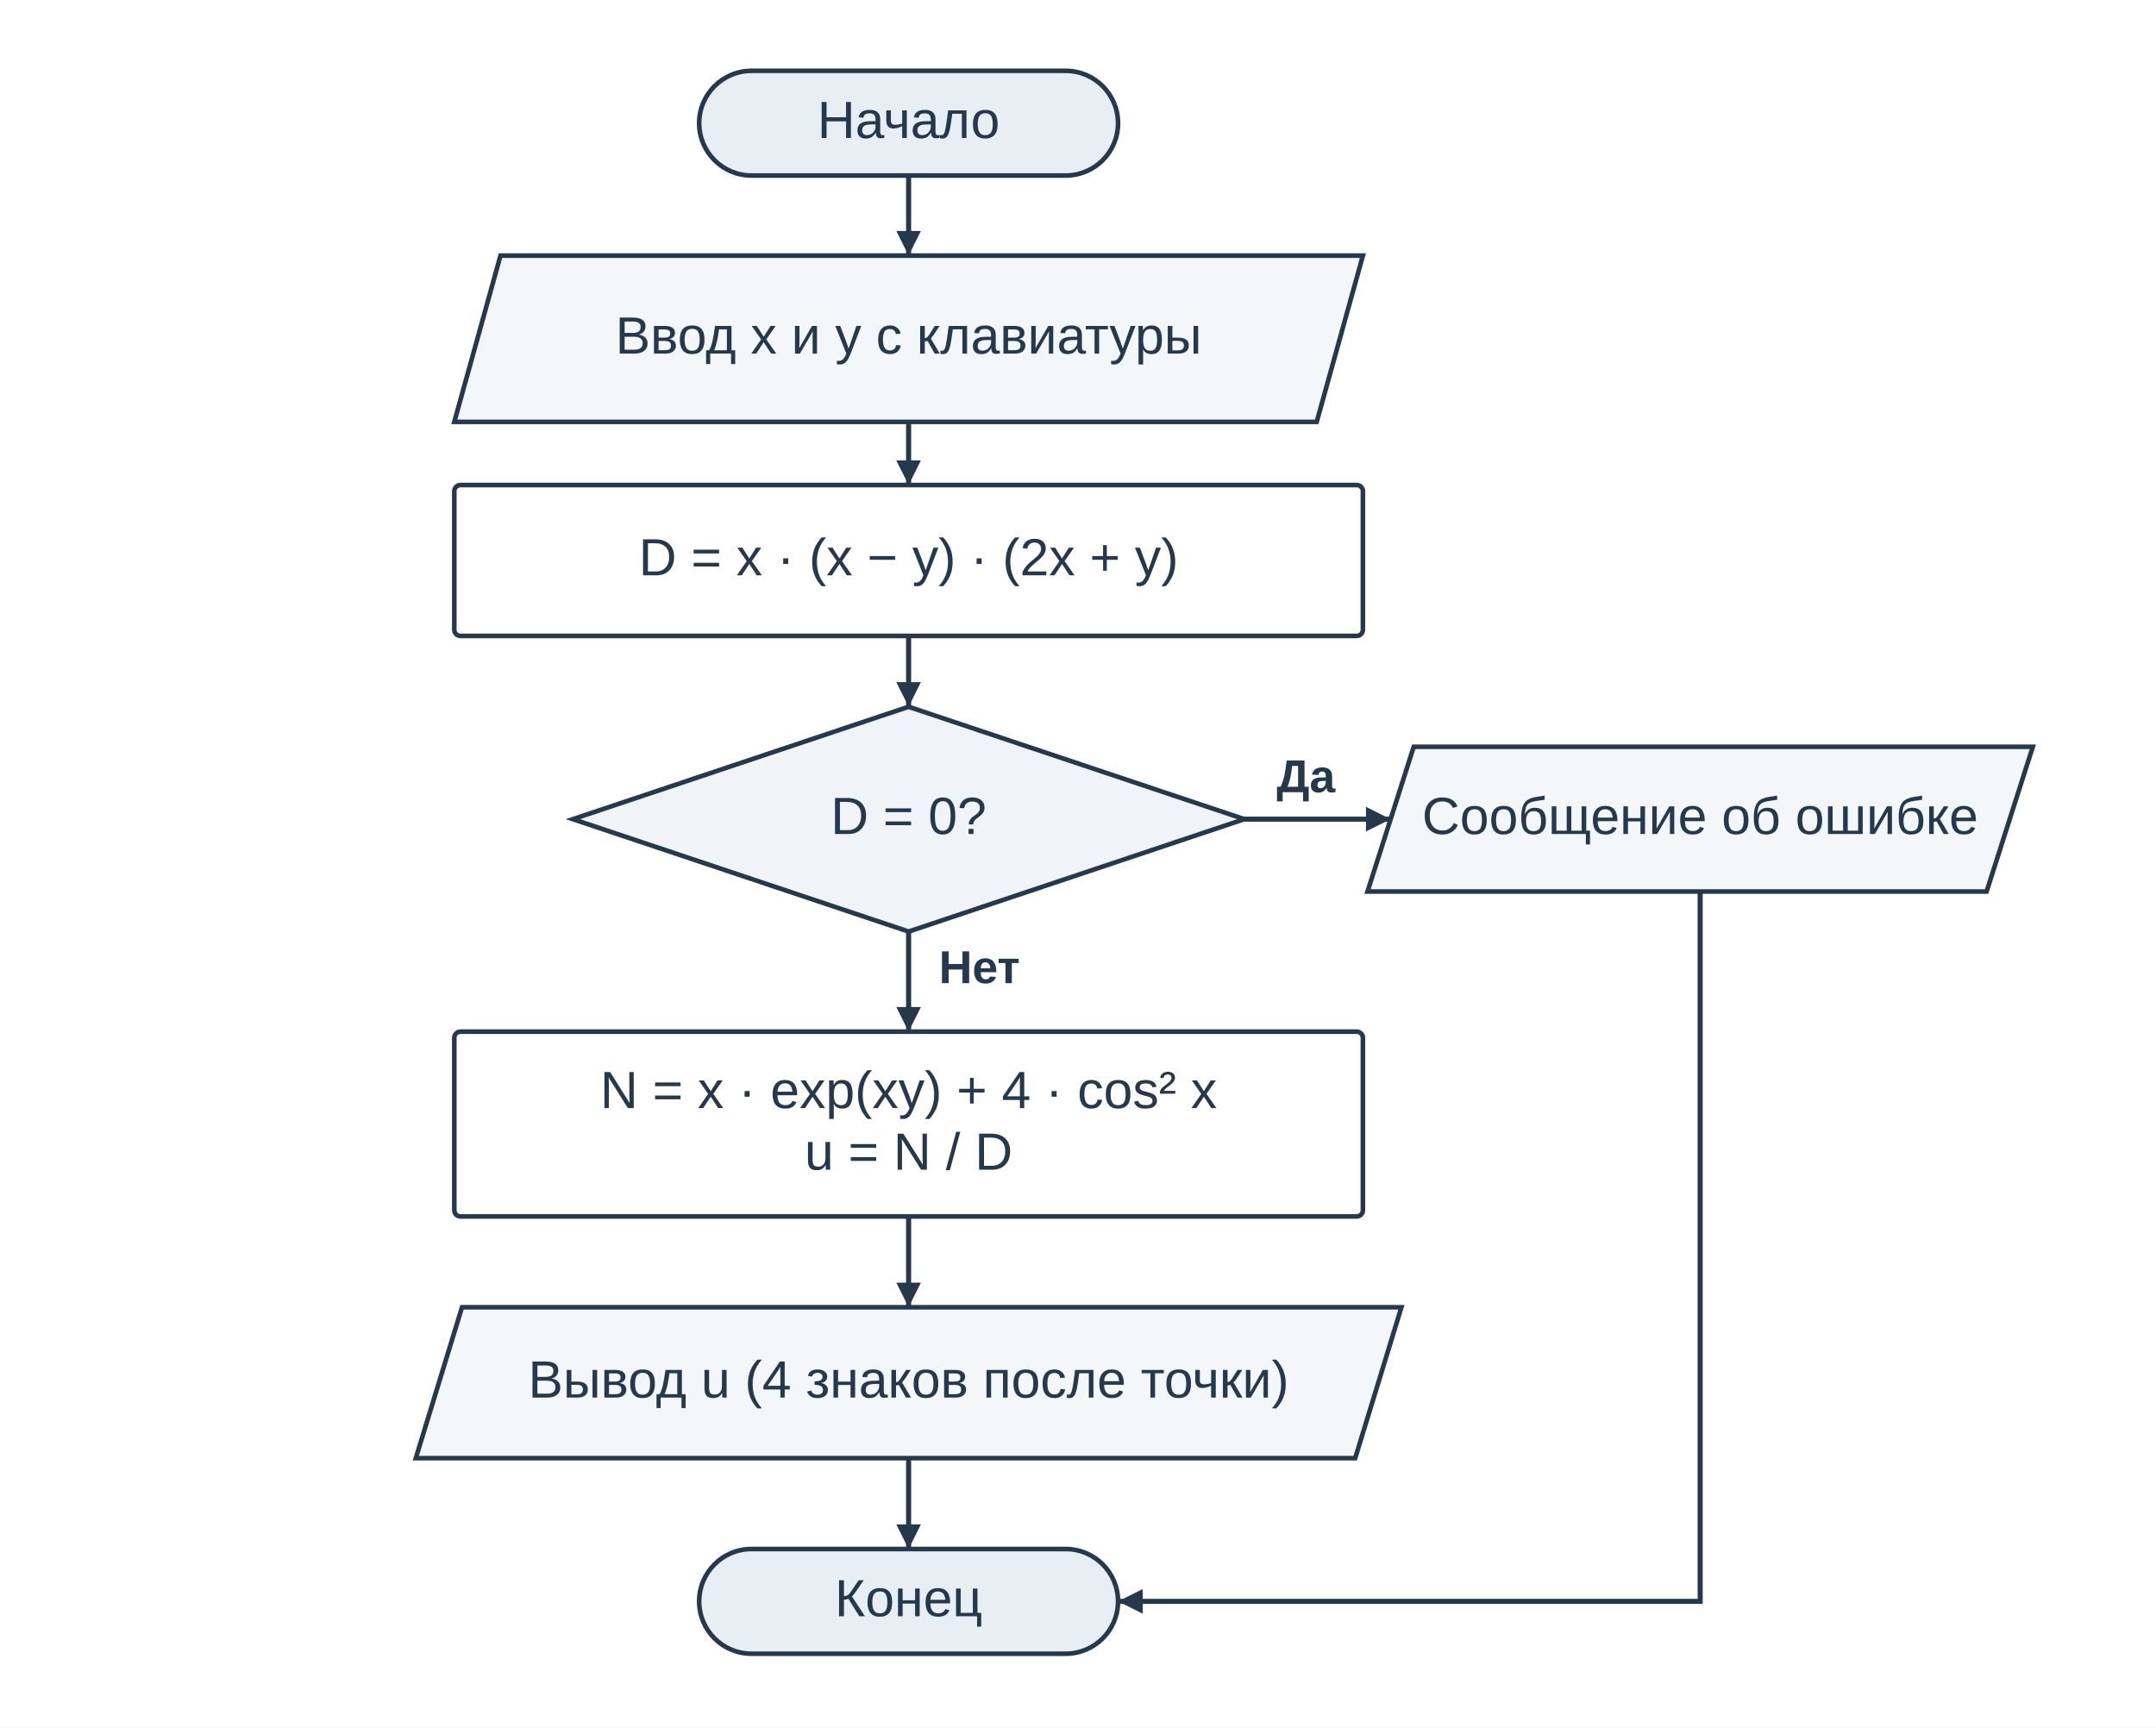
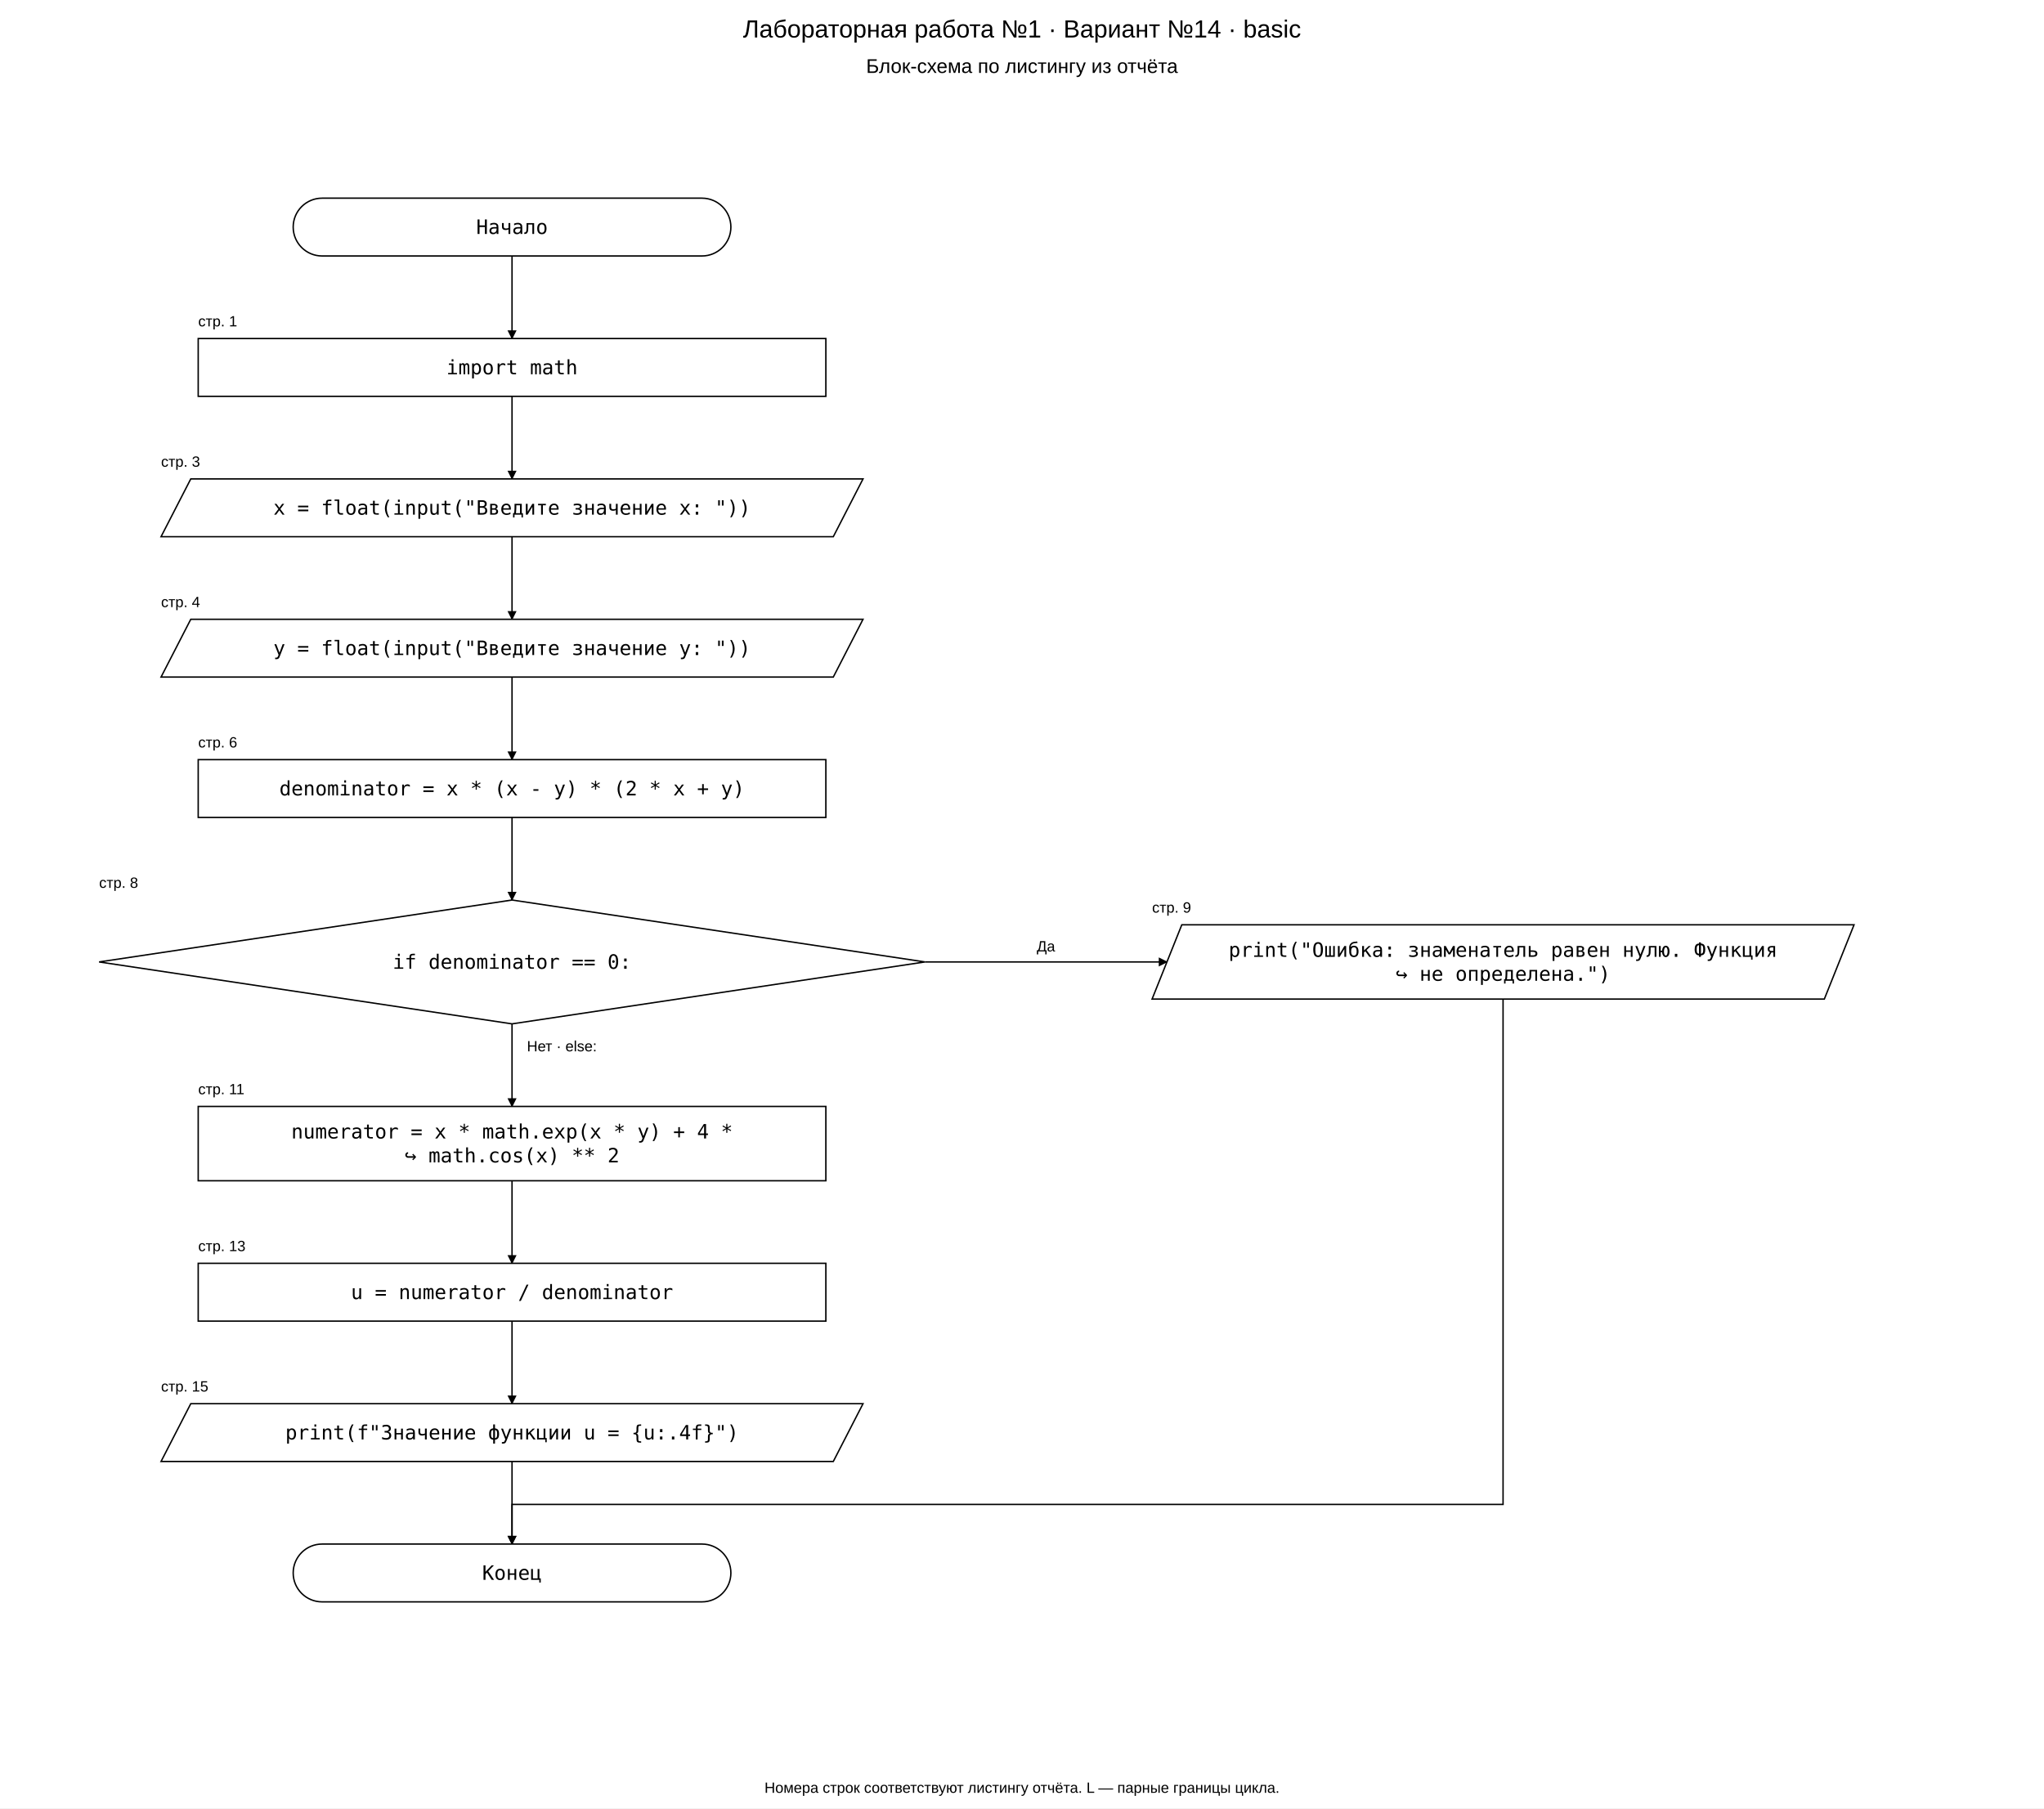
- <svg xmlns="http://www.w3.org/2000/svg" width="700" height="561" viewBox="0 0 700 561">
+ <svg xmlns="http://www.w3.org/2000/svg" width="2475.0" height="2190" viewBox="0 0 2475.0 2190">
+   <rect width="100%" height="100%" fill="white" />
  <defs>
-     <marker id="arrow" markerWidth="9" markerHeight="8" refX="8" refY="4" orient="auto" markerUnits="userSpaceOnUse">
-       <path d="M0,0 L8,4 L0,8 Z" fill="#26384b" />
+     <marker id="arrow" viewBox="0 0 10 10" refX="9" refY="5" markerWidth="11" markerHeight="11" markerUnits="userSpaceOnUse" orient="auto">
+       <path d="M0,0 L10,5 L0,10 Z" fill="black" />
    </marker>
  </defs>
-   <rect width="700" height="561" fill="white" />
-   <polyline points="295.0,57.0 295.0,83.0" stroke="#26384b" stroke-width="1.65" fill="none" marker-end="url(#arrow)" />
-   <polyline points="295.0,137.0 295.0,157.5" stroke="#26384b" stroke-width="1.65" fill="none" marker-end="url(#arrow)" />
-   <polyline points="295.0,206.5 295.0,229.5" stroke="#26384b" stroke-width="1.65" fill="none" marker-end="url(#arrow)" />
-   <polyline points="404.0,266.0 451.5,266.0" stroke="#26384b" stroke-width="1.65" fill="none" marker-end="url(#arrow)" />
-   <polyline points="295.0,302.5 295.0,335.0" stroke="#26384b" stroke-width="1.65" fill="none" marker-end="url(#arrow)" />
-   <polyline points="295.0,395.0 295.0,424.5" stroke="#26384b" stroke-width="1.65" fill="none" marker-end="url(#arrow)" />
-   <polyline points="295.0,473.5 295.0,503.0" stroke="#26384b" stroke-width="1.65" fill="none" marker-end="url(#arrow)" />
-   <polyline points="552.0,289.5 552,520 363.0,520.0" stroke="#26384b" stroke-width="1.65" fill="none" marker-end="url(#arrow)" />
-   <rect x="227.0" y="23.0" width="136" height="34" rx="17.0" fill="#e7eff5" stroke="#26384b" stroke-width="1.5" />
-   <text x="295.0" y="40.0" text-anchor="middle" dominant-baseline="middle" font-family="Arial" font-size="17" fill="#26384b">Начало</text>
-   <polygon points="162.5,83.0 442.5,83.0 427.5,137.0 147.5,137.0" fill="#f3f7fa" stroke="#26384b" stroke-width="1.5" />
-   <text x="295.0" y="110.0" text-anchor="middle" dominant-baseline="middle" font-family="Arial" font-size="17" fill="#26384b">Ввод x и y с клавиатуры</text>
-   <rect x="147.5" y="157.5" width="295" height="49" rx="2" fill="#ffffff" stroke="#26384b" stroke-width="1.5" />
-   <text x="295.0" y="182.0" text-anchor="middle" dominant-baseline="middle" font-family="Arial" font-size="17" fill="#26384b">D = x · (x − y) · (2x + y)</text>
-   <polygon points="295.0,229.5 404.0,266.0 295.0,302.5 186.0,266.0" fill="#f0f4f8" stroke="#26384b" stroke-width="1.5" />
-   <text x="295.0" y="266.0" text-anchor="middle" dominant-baseline="middle" font-family="Arial" font-size="17" fill="#26384b">D = 0?</text>
-   <polygon points="459.0,242.5 660.0,242.5 645.0,289.5 444.0,289.5" fill="#f3f7fa" stroke="#26384b" stroke-width="1.5" />
-   <text x="552.0" y="266.0" text-anchor="middle" dominant-baseline="middle" font-family="Arial" font-size="17" fill="#26384b">Сообщение об ошибке</text>
-   <rect x="147.5" y="335.0" width="295" height="60" rx="2" fill="#ffffff" stroke="#26384b" stroke-width="1.5" />
-   <text x="295.0" y="355.0" text-anchor="middle" dominant-baseline="middle" font-family="Arial" font-size="17" fill="#26384b">N = x · exp(xy) + 4 · cos² x</text>
-   <text x="295.0" y="375.0" text-anchor="middle" dominant-baseline="middle" font-family="Arial" font-size="17" fill="#26384b">u = N / D</text>
-   <polygon points="150.0,424.5 455.0,424.5 440.0,473.5 135.0,473.5" fill="#f3f7fa" stroke="#26384b" stroke-width="1.5" />
-   <text x="295.0" y="449.0" text-anchor="middle" dominant-baseline="middle" font-family="Arial" font-size="17" fill="#26384b">Вывод u (4 знаков после точки)</text>
-   <rect x="227.0" y="503.0" width="136" height="34" rx="17.0" fill="#e7eff5" stroke="#26384b" stroke-width="1.5" />
-   <text x="295.0" y="520.0" text-anchor="middle" dominant-baseline="middle" font-family="Arial" font-size="17" fill="#26384b">Конец</text>
-   <text x="424" y="253" text-anchor="middle" dominant-baseline="middle" font-family="Arial" font-size="15" font-weight="bold" fill="#26384b" stroke="white" stroke-width="4" paint-order="stroke">Да</text>
-   <text x="318" y="315" text-anchor="middle" dominant-baseline="middle" font-family="Arial" font-size="15" font-weight="bold" fill="#26384b" stroke="white" stroke-width="4" paint-order="stroke">Нет</text>
+   <text x="1237.5" y="35" font-size="30" font-family="Arial" text-anchor="middle" dominant-baseline="central" fill="black">Лабораторная работа №1 · Вариант №14 · basic</text>
+   <text x="1237.5" y="80" font-size="24" font-family="Arial" text-anchor="middle" dominant-baseline="central" fill="black">Блок-схема по листингу из отчёта</text>
+   <polyline points="620.0,310.0 620.0,410.0" fill="none" stroke="black" stroke-width="1.7" marker-end="url(#arrow)" />
+   <polyline points="620.0,480.0 620.0,580.0" fill="none" stroke="black" stroke-width="1.7" marker-end="url(#arrow)" />
+   <polyline points="620.0,650.0 620.0,750.0" fill="none" stroke="black" stroke-width="1.7" marker-end="url(#arrow)" />
+   <polyline points="620.0,820.0 620.0,920.0" fill="none" stroke="black" stroke-width="1.7" marker-end="url(#arrow)" />
+   <polyline points="620.0,990.0 620.0,1090.0" fill="none" stroke="black" stroke-width="1.7" marker-end="url(#arrow)" />
+   <polyline points="1120.0,1165.0 1413.0,1165.0" fill="none" stroke="black" stroke-width="1.7" marker-end="url(#arrow)" />
+   <polyline points="620.0,1240.0 620.0,1340.0" fill="none" stroke="black" stroke-width="1.7" marker-end="url(#arrow)" />
+   <polyline points="1820.0,1210.0 1820.0,1822 620.0,1822 620.0,1870.0" fill="none" stroke="black" stroke-width="1.7" marker-end="url(#arrow)" />
+   <polyline points="620.0,1430.0 620.0,1530.0" fill="none" stroke="black" stroke-width="1.7" marker-end="url(#arrow)" />
+   <polyline points="620.0,1600.0 620.0,1700.0" fill="none" stroke="black" stroke-width="1.7" marker-end="url(#arrow)" />
+   <polyline points="620.0,1770.0 620.0,1870.0" fill="none" stroke="black" stroke-width="1.7" marker-end="url(#arrow)" />
+   <rect x="355.0" y="240.0" width="530" height="70" rx="35.0" fill="white" stroke="black" stroke-width="1.7" />
+   <text x="620.0" y="275.0" font-size="24" font-family="Consolas, Segoe UI Symbol" text-anchor="middle" dominant-baseline="central" fill="black">Начало</text>
+   <polygon points="240.0,410.0 1000.0,410.0 1000.0,480.0 240.0,480.0" fill="white" stroke="black" stroke-width="1.7" />
+   <text x="620.0" y="445.0" font-size="24" font-family="Consolas, Segoe UI Symbol" text-anchor="middle" dominant-baseline="central" fill="black">import math</text>
+   <text x="240.0" y="389.0" font-size="18" font-family="Arial" text-anchor="start" dominant-baseline="central" fill="black">стр. 1</text>
+   <polygon points="231.0,580.0 1045.0,580.0 1009.0,650.0 195.0,650.0" fill="white" stroke="black" stroke-width="1.7" />
+   <text x="620.0" y="615.0" font-size="24" font-family="Consolas, Segoe UI Symbol" text-anchor="middle" dominant-baseline="central" fill="black">x = float(input("Введите значение x: "))</text>
+   <text x="195.0" y="559.0" font-size="18" font-family="Arial" text-anchor="start" dominant-baseline="central" fill="black">стр. 3</text>
+   <polygon points="231.0,750.0 1045.0,750.0 1009.0,820.0 195.0,820.0" fill="white" stroke="black" stroke-width="1.7" />
+   <text x="620.0" y="785.0" font-size="24" font-family="Consolas, Segoe UI Symbol" text-anchor="middle" dominant-baseline="central" fill="black">y = float(input("Введите значение y: "))</text>
+   <text x="195.0" y="729.0" font-size="18" font-family="Arial" text-anchor="start" dominant-baseline="central" fill="black">стр. 4</text>
+   <polygon points="240.0,920.0 1000.0,920.0 1000.0,990.0 240.0,990.0" fill="white" stroke="black" stroke-width="1.7" />
+   <text x="620.0" y="955.0" font-size="24" font-family="Consolas, Segoe UI Symbol" text-anchor="middle" dominant-baseline="central" fill="black">denominator = x * (x - y) * (2 * x + y)</text>
+   <text x="240.0" y="899.0" font-size="18" font-family="Arial" text-anchor="start" dominant-baseline="central" fill="black">стр. 6</text>
+   <polygon points="620.0,1090.0 1120.0,1165.0 620.0,1240.0 120.0,1165.0" fill="white" stroke="black" stroke-width="1.7" />
+   <text x="620.0" y="1165.0" font-size="24" font-family="Consolas, Segoe UI Symbol" text-anchor="middle" dominant-baseline="central" fill="black">if denominator == 0:</text>
+   <text x="120.0" y="1069.0" font-size="18" font-family="Arial" text-anchor="start" dominant-baseline="central" fill="black">стр. 8</text>
+   <polygon points="1431.0,1120.0 2245.0,1120.0 2209.0,1210.0 1395.0,1210.0" fill="white" stroke="black" stroke-width="1.7" />
+   <text x="1820.0" y="1150.5" font-size="24" font-family="Consolas, Segoe UI Symbol" text-anchor="middle" dominant-baseline="central" fill="black">print("Ошибка: знаменатель равен нулю. Функция </text>
+   <text x="1820.0" y="1179.5" font-size="24" font-family="Consolas, Segoe UI Symbol" text-anchor="middle" dominant-baseline="central" fill="black">↪ не определена.")</text>
+   <text x="1395.0" y="1099.0" font-size="18" font-family="Arial" text-anchor="start" dominant-baseline="central" fill="black">стр. 9</text>
+   <polygon points="240.0,1340.0 1000.0,1340.0 1000.0,1430.0 240.0,1430.0" fill="white" stroke="black" stroke-width="1.7" />
+   <text x="620.0" y="1370.5" font-size="24" font-family="Consolas, Segoe UI Symbol" text-anchor="middle" dominant-baseline="central" fill="black">numerator = x * math.exp(x * y) + 4 * </text>
+   <text x="620.0" y="1399.5" font-size="24" font-family="Consolas, Segoe UI Symbol" text-anchor="middle" dominant-baseline="central" fill="black">↪ math.cos(x) ** 2</text>
+   <text x="240.0" y="1319.0" font-size="18" font-family="Arial" text-anchor="start" dominant-baseline="central" fill="black">стр. 11</text>
+   <polygon points="240.0,1530.0 1000.0,1530.0 1000.0,1600.0 240.0,1600.0" fill="white" stroke="black" stroke-width="1.7" />
+   <text x="620.0" y="1565.0" font-size="24" font-family="Consolas, Segoe UI Symbol" text-anchor="middle" dominant-baseline="central" fill="black">u = numerator / denominator</text>
+   <text x="240.0" y="1509.0" font-size="18" font-family="Arial" text-anchor="start" dominant-baseline="central" fill="black">стр. 13</text>
+   <polygon points="231.0,1700.0 1045.0,1700.0 1009.0,1770.0 195.0,1770.0" fill="white" stroke="black" stroke-width="1.7" />
+   <text x="620.0" y="1735.0" font-size="24" font-family="Consolas, Segoe UI Symbol" text-anchor="middle" dominant-baseline="central" fill="black">print(f"Значение функции u = {u:.4f}")</text>
+   <text x="195.0" y="1679.0" font-size="18" font-family="Arial" text-anchor="start" dominant-baseline="central" fill="black">стр. 15</text>
+   <rect x="355.0" y="1870.0" width="530" height="70" rx="35.0" fill="white" stroke="black" stroke-width="1.7" />
+   <text x="620.0" y="1905.0" font-size="24" font-family="Consolas, Segoe UI Symbol" text-anchor="middle" dominant-baseline="central" fill="black">Конец</text>
+   <text x="1266.5" y="1146.0" font-size="18" font-family="Arial" text-anchor="middle" dominant-baseline="central" fill="black">Да</text>
+   <text x="638.0" y="1267.0" font-size="18" font-family="Arial" text-anchor="start" dominant-baseline="central" fill="black">Нет · else:</text>
+   <text x="1237.5" y="2165" font-size="18" font-family="Arial" text-anchor="middle" dominant-baseline="central" fill="black">Номера строк соответствуют листингу отчёта. L — парные границы цикла.</text>
</svg>
